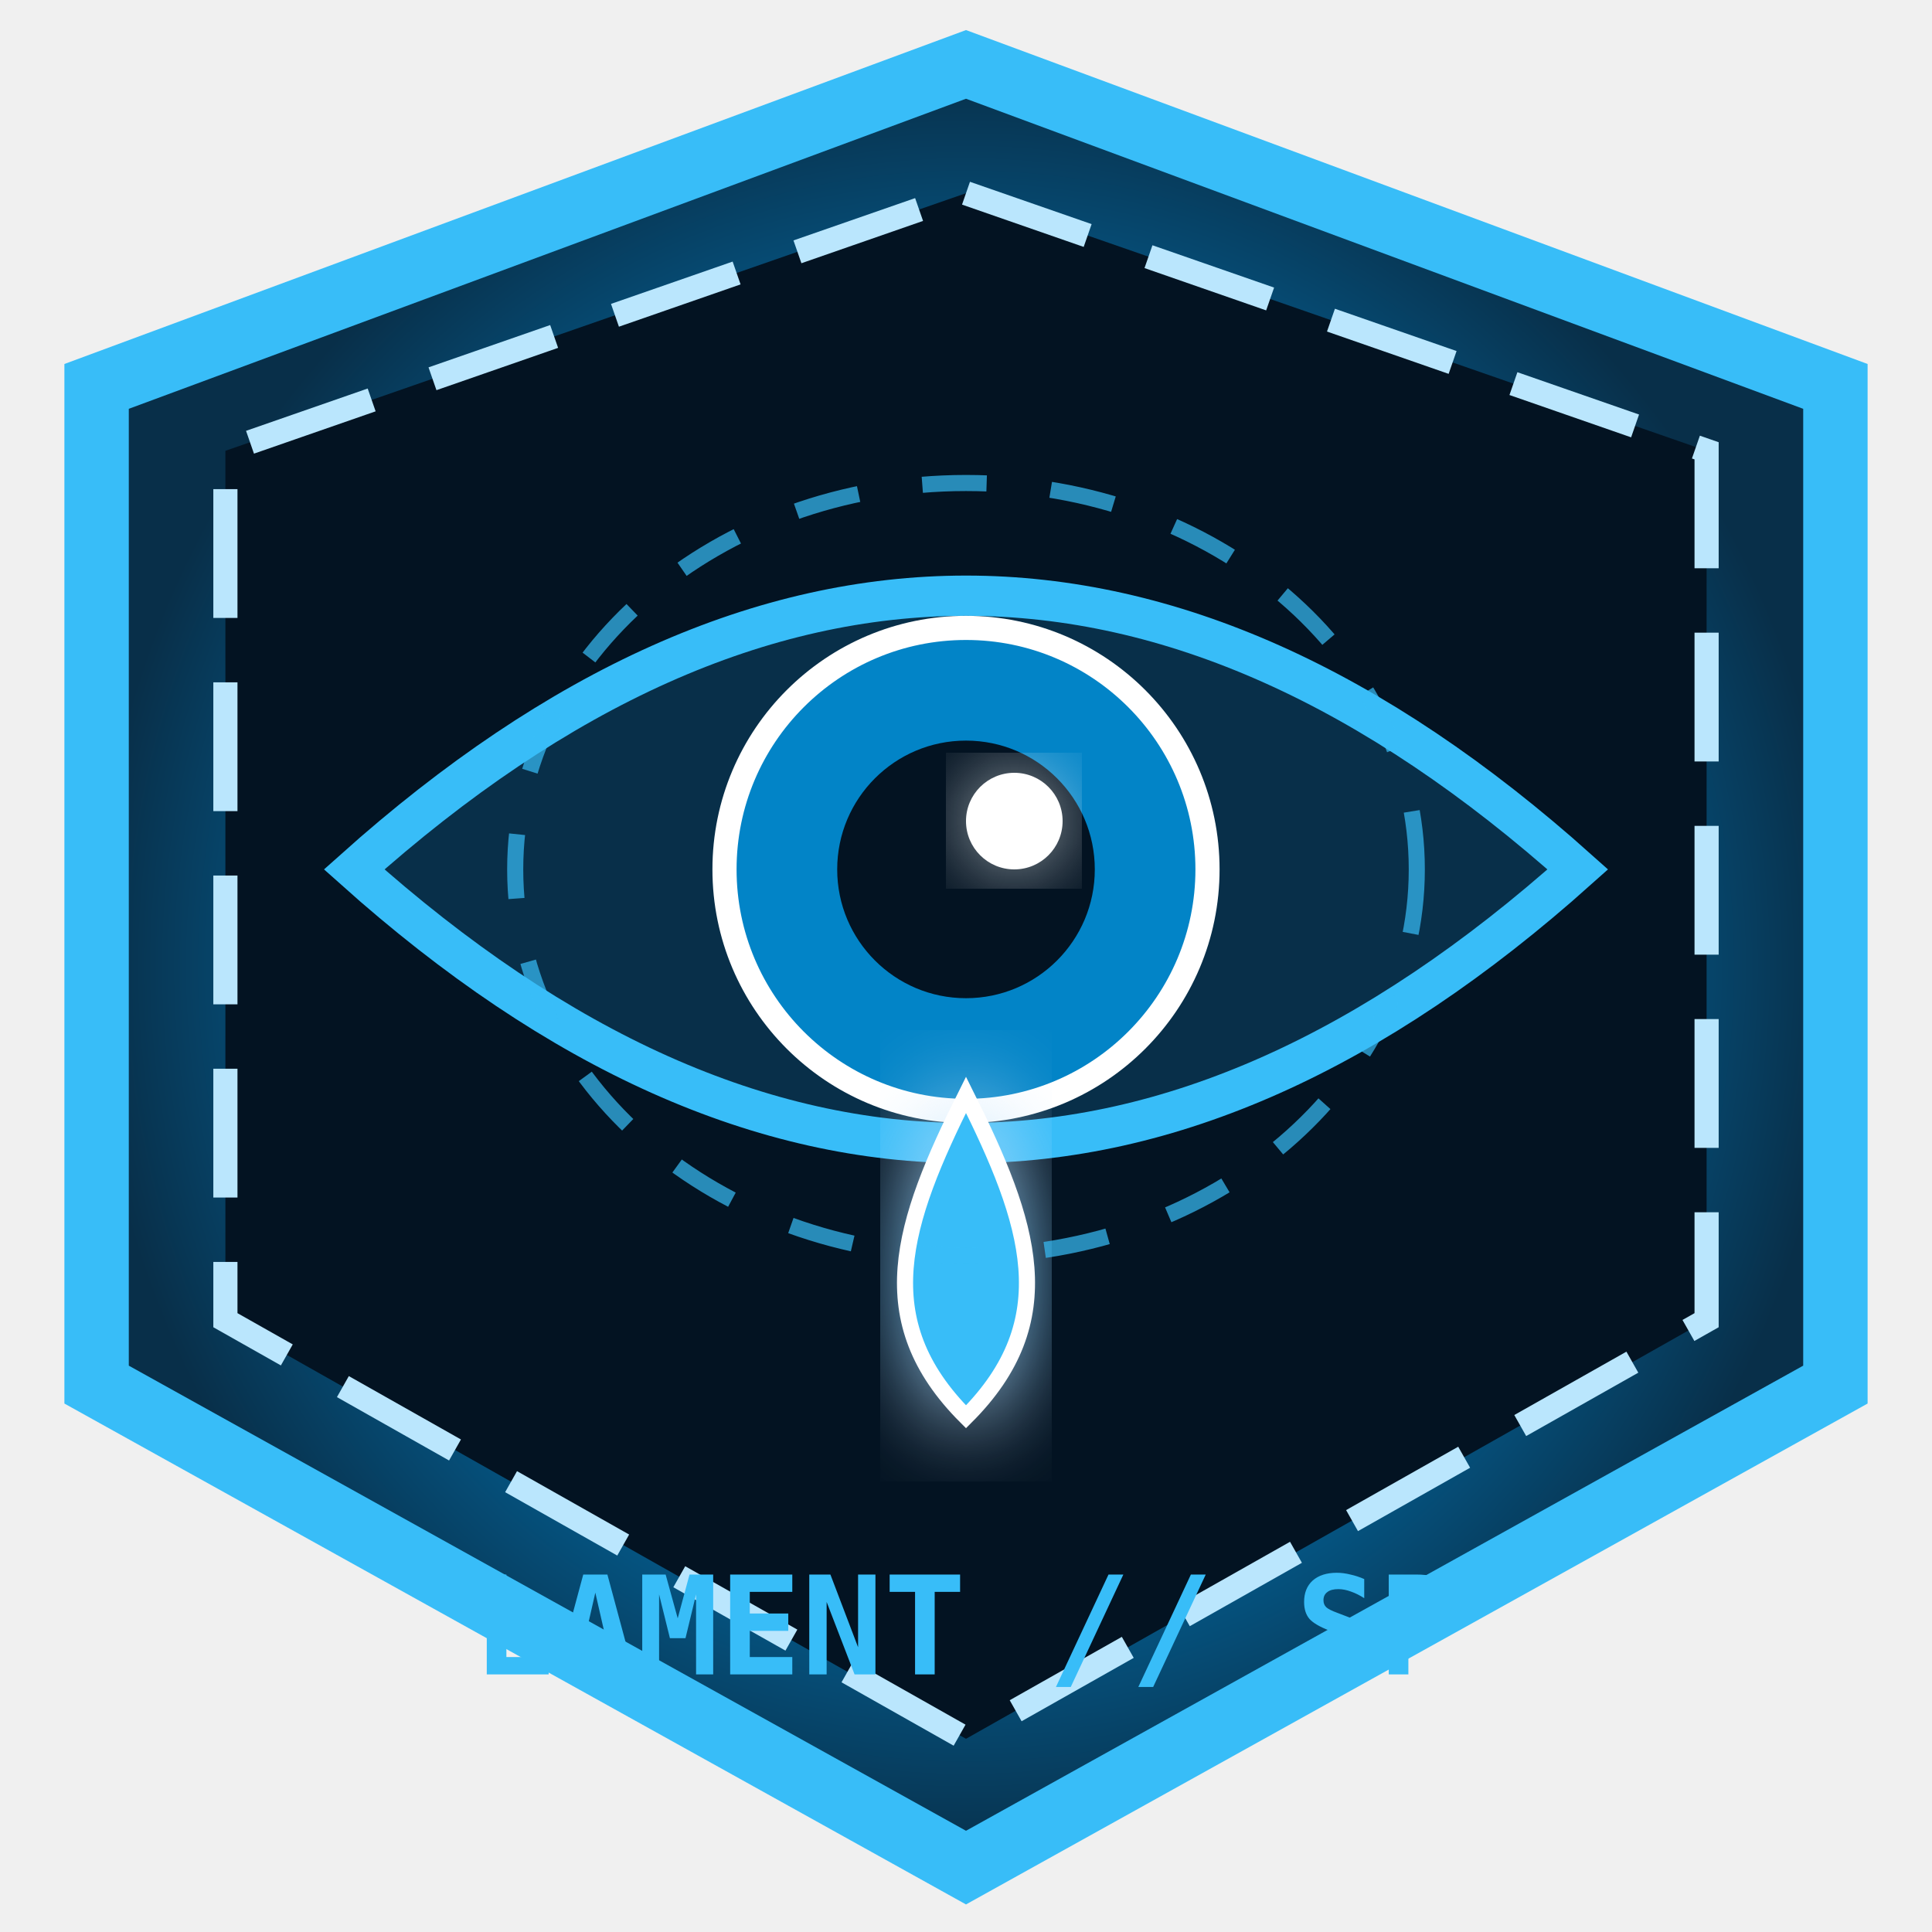
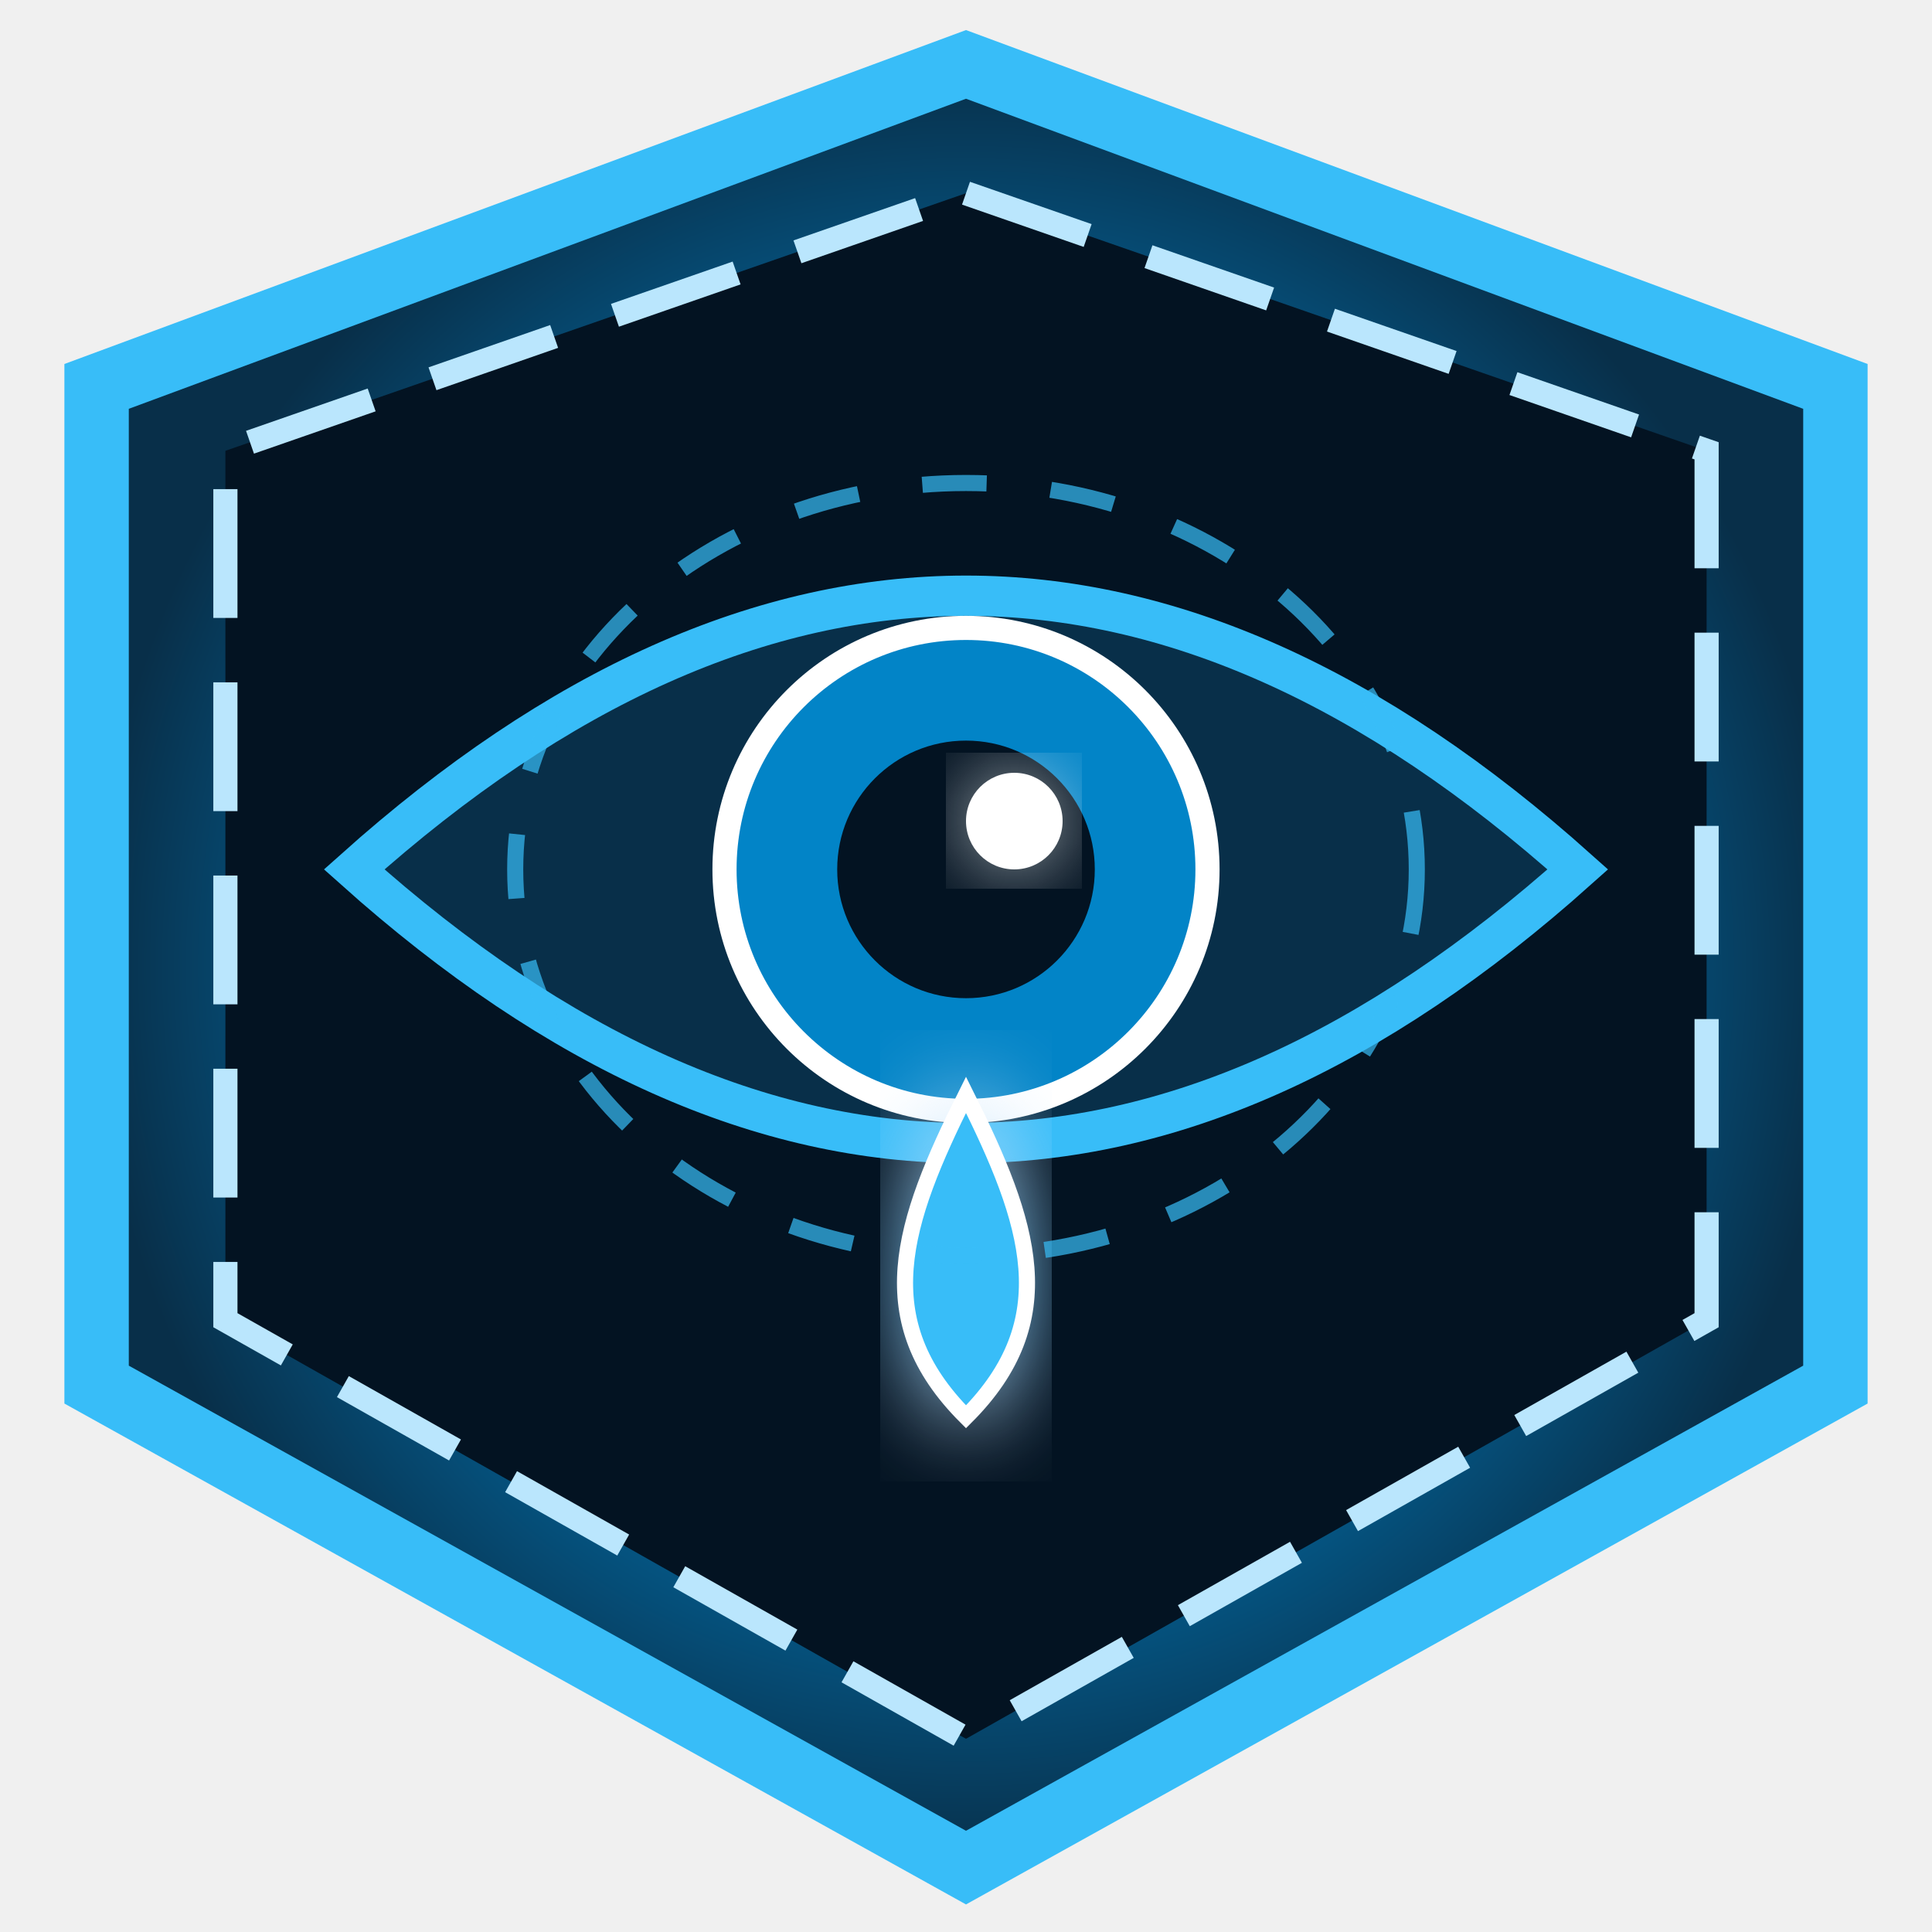
<svg xmlns="http://www.w3.org/2000/svg" viewBox="0 0 120 120" width="100%" height="100%">
  <defs>
    <radialGradient id="gradLament" cx="50%" cy="50%" r="50%">
      <stop offset="0%" stop-color="#38bdf8" />
      <stop offset="60%" stop-color="#0369a1" />
      <stop offset="100%" stop-color="#082f49" />
    </radialGradient>
    <filter id="glowBlue" x="-20%" y="-20%" width="140%" height="140%">
      <feGaussianBlur stdDeviation="3" result="blur" />
      <feComposite in="SourceGraphic" in2="blur" operator="over" />
    </filter>
  </defs>
  <polygon points="60,4 114,24 114,86 60,116 6,86 6,24" fill="url(#gradLament)" stroke="#38bdf8" stroke-width="4" />
  <polygon points="60,12 106,28 106,82 60,108 14,82 14,28" fill="#031322" stroke="#bae6fd" stroke-width="1.5" stroke-dasharray="8 4" />
  <path d="M 22,54 Q 60,20 98,54 Q 60,88 22,54 Z" fill="#082f49" stroke="#38bdf8" stroke-width="2.5" />
  <circle cx="60" cy="54" r="15" fill="#0284c7" stroke="#ffffff" stroke-width="1.5" />
  <circle cx="60" cy="54" r="8" fill="#031322" />
  <circle cx="63" cy="51" r="3" fill="#ffffff" filter="url(#glowBlue)" />
  <path d="M 60,68 C 56,76 54,82 60,88 C 66,82 64,76 60,68 Z" fill="#38bdf8" stroke="#ffffff" stroke-width="1" filter="url(#glowBlue)" />
  <ellipse cx="60" cy="54" rx="28" ry="24" fill="none" stroke="#38bdf8" stroke-width="1" stroke-dasharray="4 4" opacity="0.7" />
-   <text x="60" y="104" fill="#38bdf8" font-family="'JetBrains Mono', monospace" font-size="8.5" font-weight="bold" text-anchor="middle">LAMENT // SP</text>
</svg>
